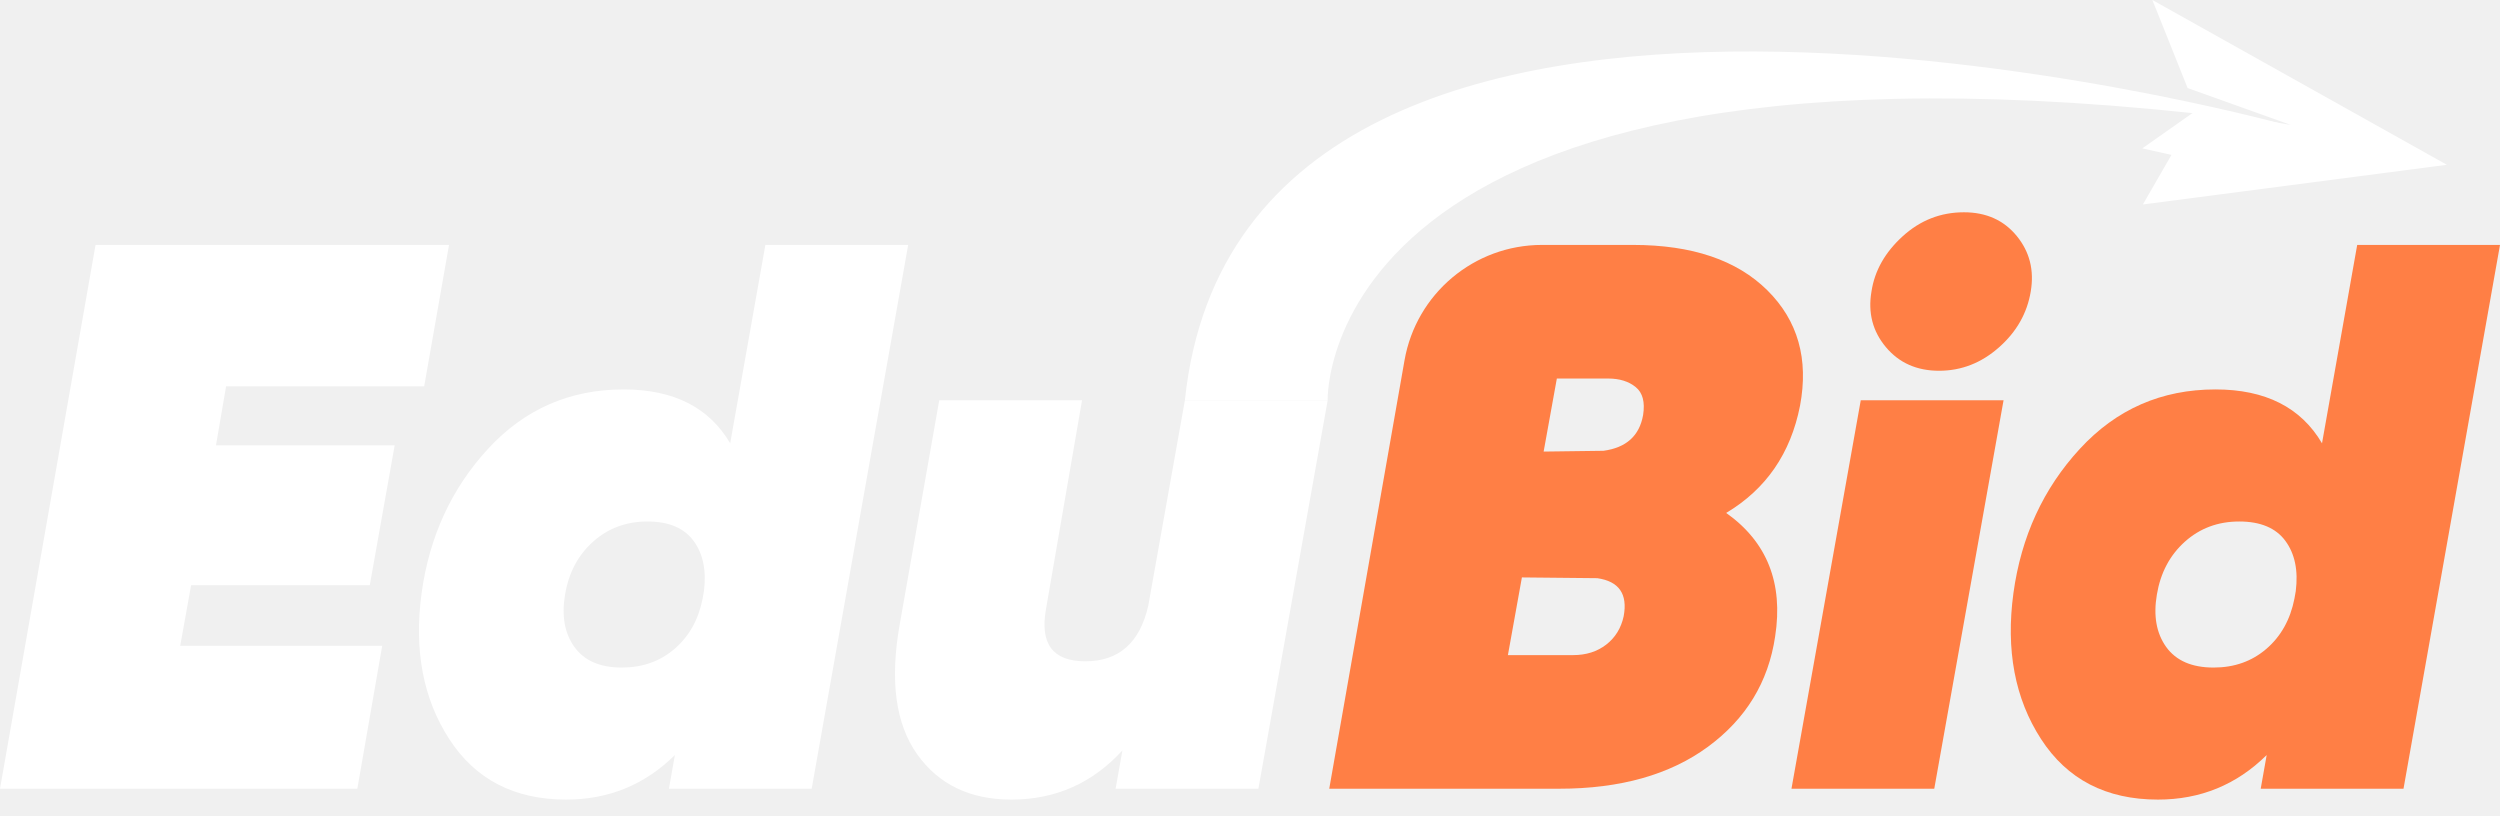
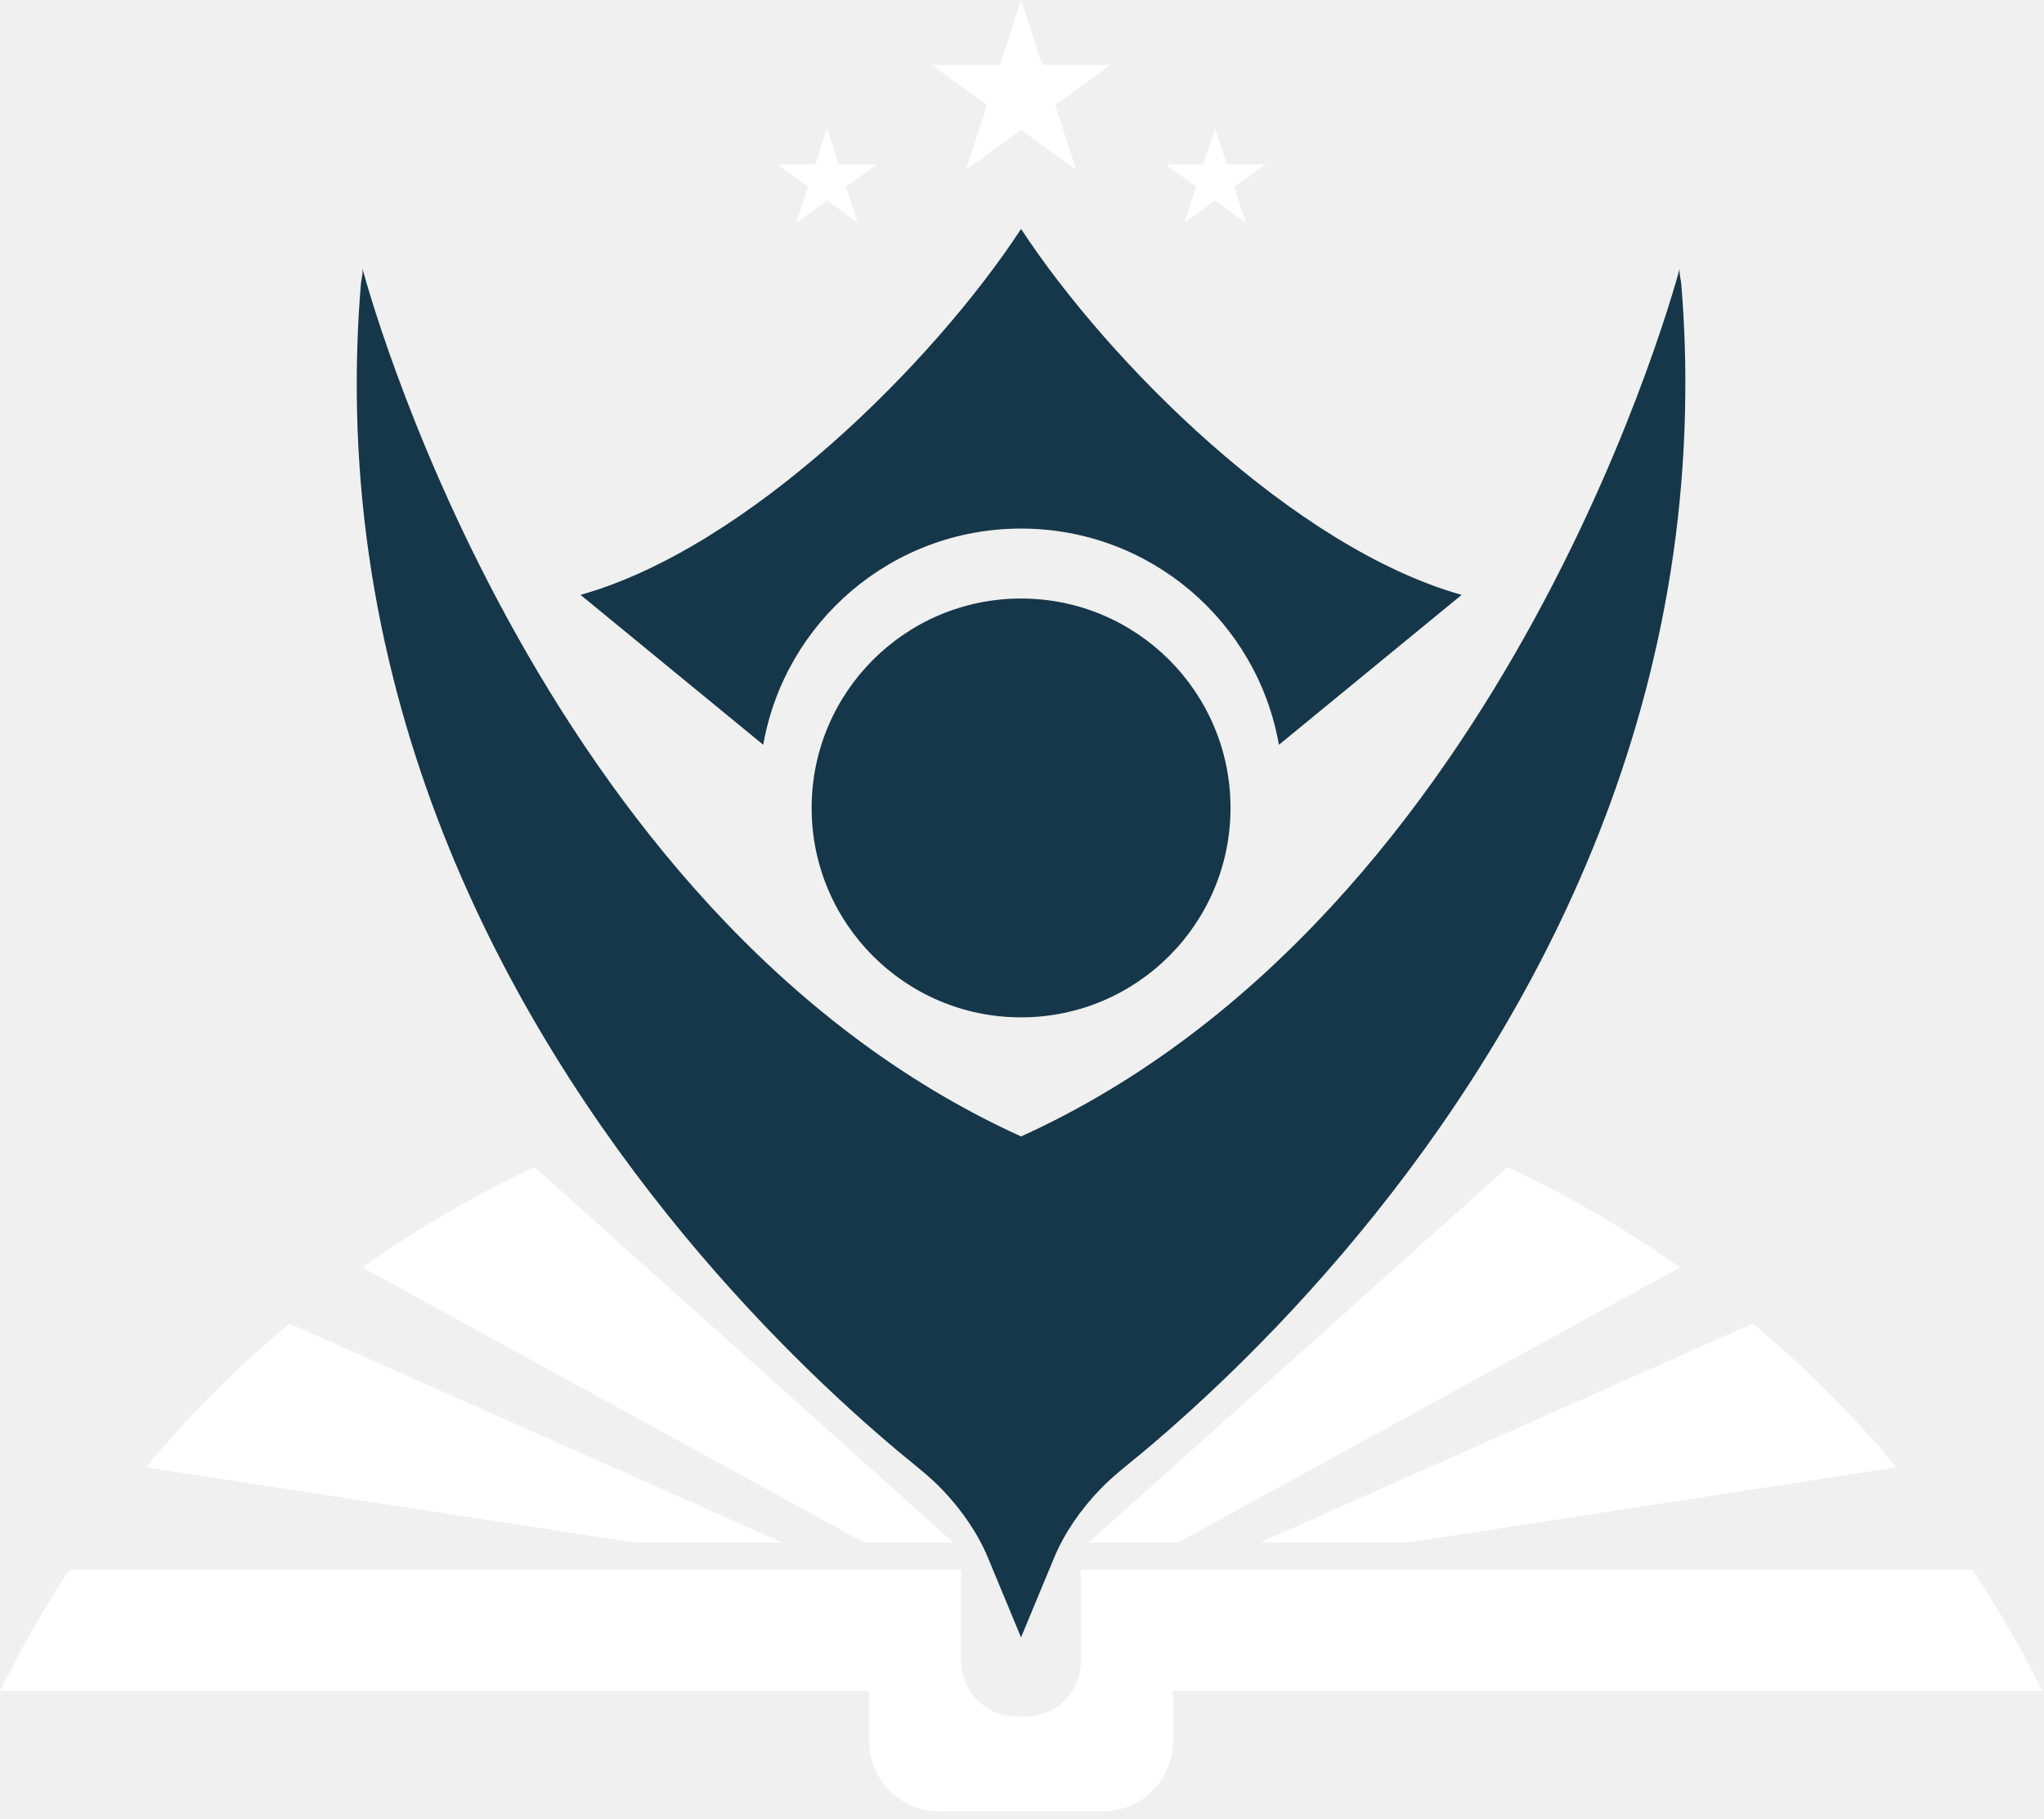
- <svg xmlns="http://www.w3.org/2000/svg" width="92" height="30" viewBox="0 0 92 30" fill="none">
-   <path d="M66.241 14.931C65.897 16.684 64.992 17.999 63.524 18.876C65.029 19.943 65.63 21.458 65.325 23.422C65.077 25.099 64.253 26.452 62.853 27.481C61.452 28.51 59.626 29.025 57.378 29.025H48.916L51.686 13.261C52.117 10.804 54.252 9.013 56.746 9.013H60.094C62.267 9.013 63.915 9.57 65.04 10.685C66.164 11.8 66.564 13.215 66.241 14.931ZM59.751 22.678C59.904 21.859 59.58 21.392 58.779 21.277L56.006 21.249L55.491 24.108H57.892C58.369 24.108 58.774 23.98 59.108 23.722C59.441 23.465 59.656 23.117 59.751 22.678ZM59.179 13.93H57.292L56.806 16.618L59.008 16.589C59.846 16.475 60.332 16.037 60.466 15.274C60.541 14.798 60.452 14.455 60.194 14.245C59.937 14.035 59.598 13.93 59.179 13.93Z" fill="#FF7F45" />
-   <path d="M65.926 29.025L68.476 14.73H73.731L71.181 29.025H65.926ZM73.559 12.786C72.911 13.358 72.177 13.644 71.358 13.644C70.538 13.644 69.885 13.354 69.399 12.772C68.913 12.191 68.737 11.51 68.87 10.729C68.985 9.966 69.366 9.29 70.014 8.699C70.661 8.108 71.414 7.812 72.272 7.812C73.092 7.812 73.74 8.103 74.216 8.684C74.692 9.266 74.864 9.947 74.731 10.729C74.598 11.529 74.207 12.215 73.559 12.786Z" fill="#FF7F45" />
-   <path d="M86.745 9.013H92L88.449 29.025H83.194L83.414 27.785C82.309 28.879 80.974 29.425 79.412 29.425C77.506 29.425 76.071 28.682 75.109 27.195C74.147 25.709 73.809 23.917 74.095 21.821C74.381 19.744 75.195 17.975 76.539 16.517C77.882 15.059 79.545 14.331 81.528 14.331C83.367 14.331 84.674 14.992 85.45 16.313L86.745 9.013ZM81.461 24.566C82.223 24.566 82.871 24.336 83.405 23.876C83.939 23.416 84.282 22.802 84.434 22.036L84.484 21.754C84.579 20.995 84.452 20.378 84.101 19.903C83.751 19.429 83.185 19.191 82.404 19.191C81.623 19.191 80.956 19.439 80.403 19.935C79.85 20.431 79.507 21.078 79.373 21.879C79.24 22.66 79.354 23.304 79.716 23.809C80.079 24.313 80.66 24.566 81.461 24.566Z" fill="#FF7F45" />
-   <path fill-rule="evenodd" clip-rule="evenodd" d="M80.505 3.24L79.207 0L90.044 6.064L78.858 7.524L79.91 5.7L78.837 5.46L80.876 4.025L84.298 4.597L80.505 3.24Z" fill="white" />
-   <path d="M15.61 14.216H8.32L7.948 16.389H14.524L13.608 21.535H7.033L6.632 23.765H14.065L13.15 29.025H0L3.516 9.013H16.524L15.61 14.216Z" fill="white" />
-   <path d="M28.166 9.013H33.421L29.87 29.025H24.616L24.836 27.785C23.73 28.879 22.395 29.425 20.833 29.425C18.927 29.425 17.492 28.682 16.531 27.195C15.568 25.709 15.23 23.917 15.516 21.821C15.802 19.744 16.617 17.975 17.96 16.517C19.303 15.059 20.966 14.331 22.949 14.331C24.788 14.331 26.095 14.992 26.871 16.313L28.166 9.013ZM22.882 24.566C23.645 24.566 24.292 24.336 24.826 23.876C25.36 23.416 25.703 22.802 25.855 22.036L25.905 21.754C26 20.995 25.873 20.378 25.523 19.903C25.172 19.429 24.606 19.191 23.825 19.191C23.044 19.191 22.377 19.439 21.824 19.935C21.271 20.431 20.928 21.078 20.795 21.879C20.662 22.66 20.776 23.304 21.139 23.809C21.5 24.313 22.082 24.566 22.882 24.566Z" fill="white" />
-   <path d="M43.604 14.73H48.859L46.309 29.025H41.054L41.305 27.615C40.2 28.822 38.839 29.425 37.22 29.425C35.697 29.425 34.54 28.868 33.749 27.753C32.958 26.638 32.744 25.051 33.107 22.993L34.564 14.73H39.819L38.492 22.417C38.264 23.697 38.746 24.336 39.94 24.336C41.175 24.336 41.948 23.653 42.257 22.286L43.604 14.73Z" fill="white" />
-   <path d="M48.858 14.73C48.858 14.73 48.371 -0.198 83.963 4.557C83.963 4.557 45.764 -5.934 43.604 14.73H48.858Z" fill="white" />
+ <svg xmlns="http://www.w3.org/2000/svg" width="236" height="210" viewBox="0 0 236 210" fill="none">
+   <path d="M194.457 38.139C194.405 36.943 194.337 35.752 194.254 34.56C194.212 33.957 194.167 33.357 194.114 32.757C194.073 32.256 193.828 31.426 193.952 30.943C193.948 30.951 174.609 105.49 117.893 131.225C61.177 105.49 41.838 30.951 41.834 30.943C41.959 31.426 41.714 32.256 41.672 32.757C41.623 33.357 41.578 33.96 41.533 34.56C41.45 35.752 41.382 36.943 41.329 38.139C41.223 40.511 41.178 42.887 41.193 45.263C41.227 50.905 41.608 56.547 42.332 62.143C43.022 67.472 44.022 72.763 45.323 77.978C46.567 82.975 48.083 87.901 49.848 92.736C51.542 97.374 53.469 101.926 55.599 106.376C57.64 110.634 59.865 114.801 62.263 118.867C64.537 122.725 66.962 126.496 69.523 130.173C71.921 133.616 74.441 136.98 77.066 140.257C79.483 143.274 81.987 146.216 84.578 149.082C86.901 151.654 89.292 154.166 91.747 156.617C93.87 158.733 96.043 160.803 98.26 162.821C100.074 164.472 101.922 166.087 103.8 167.663C105.531 169.111 107.326 170.454 108.884 172.102C111.03 174.368 112.87 176.989 114.073 179.878L117.889 189.069L121.706 179.878C122.909 176.986 124.749 174.368 126.895 172.102C128.453 170.454 130.248 169.111 131.979 167.663C133.861 166.087 135.705 164.472 137.519 162.821C139.736 160.803 141.909 158.733 144.032 156.617C146.487 154.169 148.878 151.658 151.201 149.082C153.792 146.216 156.3 143.27 158.713 140.257C161.338 136.98 163.857 133.62 166.256 130.173C168.817 126.496 171.241 122.728 173.516 118.867C175.91 114.801 178.139 110.634 180.179 106.376C182.31 101.922 184.237 97.37 185.931 92.736C187.699 87.901 189.215 82.975 190.456 77.978C191.753 72.763 192.757 67.472 193.447 62.143C194.171 56.547 194.548 50.905 194.586 45.263C194.608 42.887 194.563 40.511 194.457 38.139Z" fill="#163649" />
+   <path d="M117.893 117.475C131.248 117.475 142.075 106.648 142.075 93.293C142.075 79.938 131.248 69.112 117.893 69.112C104.538 69.112 93.712 79.938 93.712 93.293C93.712 106.648 104.538 117.475 117.893 117.475Z" fill="#163649" />
+   <path d="M117.894 26.437C107.761 41.907 86.359 63.256 67.027 68.69L88.124 86C90.613 71.805 102.99 61.034 117.894 61.034C132.802 61.034 145.175 71.801 147.664 86L168.761 68.69C149.429 63.256 128.031 41.907 117.894 26.437Z" fill="#163649" />
+   <path d="M117.301 76.372L116.234 94.508H119.553L118.308 76.104L117.301 76.372Z" fill="#163649" />
+   <path d="M117.894 0L120.33 7.494H128.209L121.835 12.125L124.268 19.618L117.894 14.987L111.521 19.618L113.957 12.125L107.583 7.494H115.462L117.894 0Z" fill="white" />
+   <path d="M95.492 14.813L96.846 18.985H101.232L97.683 21.564L99.037 25.731L95.492 23.155L91.944 25.731L93.297 21.564L89.752 18.985H94.135L95.492 14.813Z" fill="white" />
+   <path d="M140.299 14.813L141.652 18.984H146.038L142.49 21.564L143.843 25.731L140.299 23.155L136.75 25.731L138.107 21.564L134.559 18.984H138.945L140.299 14.813Z" fill="white" />
+   <path d="M193.952 146.359L136.029 178.109H125.704L174.066 134.766C181.066 138.04 187.707 141.92 193.952 146.359Z" fill="white" />
+   <path d="M218.959 169.432L162.601 178.109H145.487L202.373 152.831C208.392 157.839 213.951 163.401 218.959 169.432Z" fill="white" />
+   <path d="M41.835 146.359L99.758 178.109H110.084L61.721 134.766C54.725 138.04 48.08 141.92 41.835 146.359Z" fill="white" />
+   <path d="M16.828 169.432L73.186 178.109H90.3L33.414 152.831C27.399 157.839 21.836 163.401 16.828 169.432Z" fill="white" />
+   <path d="M135.434 181.251H124.806V190.555V191.792C124.806 195.333 121.932 198.207 118.406 198.207H117.893H117.381C113.854 198.207 110.981 195.333 110.981 191.792V190.555V181.251H100.353H8.036C5.076 185.716 2.391 190.396 0 195.235H100.353V201.08C100.353 205.545 103.966 209.158 108.431 209.158H117.89H127.348C131.813 209.158 135.426 205.545 135.426 201.08V195.235H235.779C233.388 190.4 230.699 185.72 227.743 181.251H135.434Z" fill="white" />
</svg>
